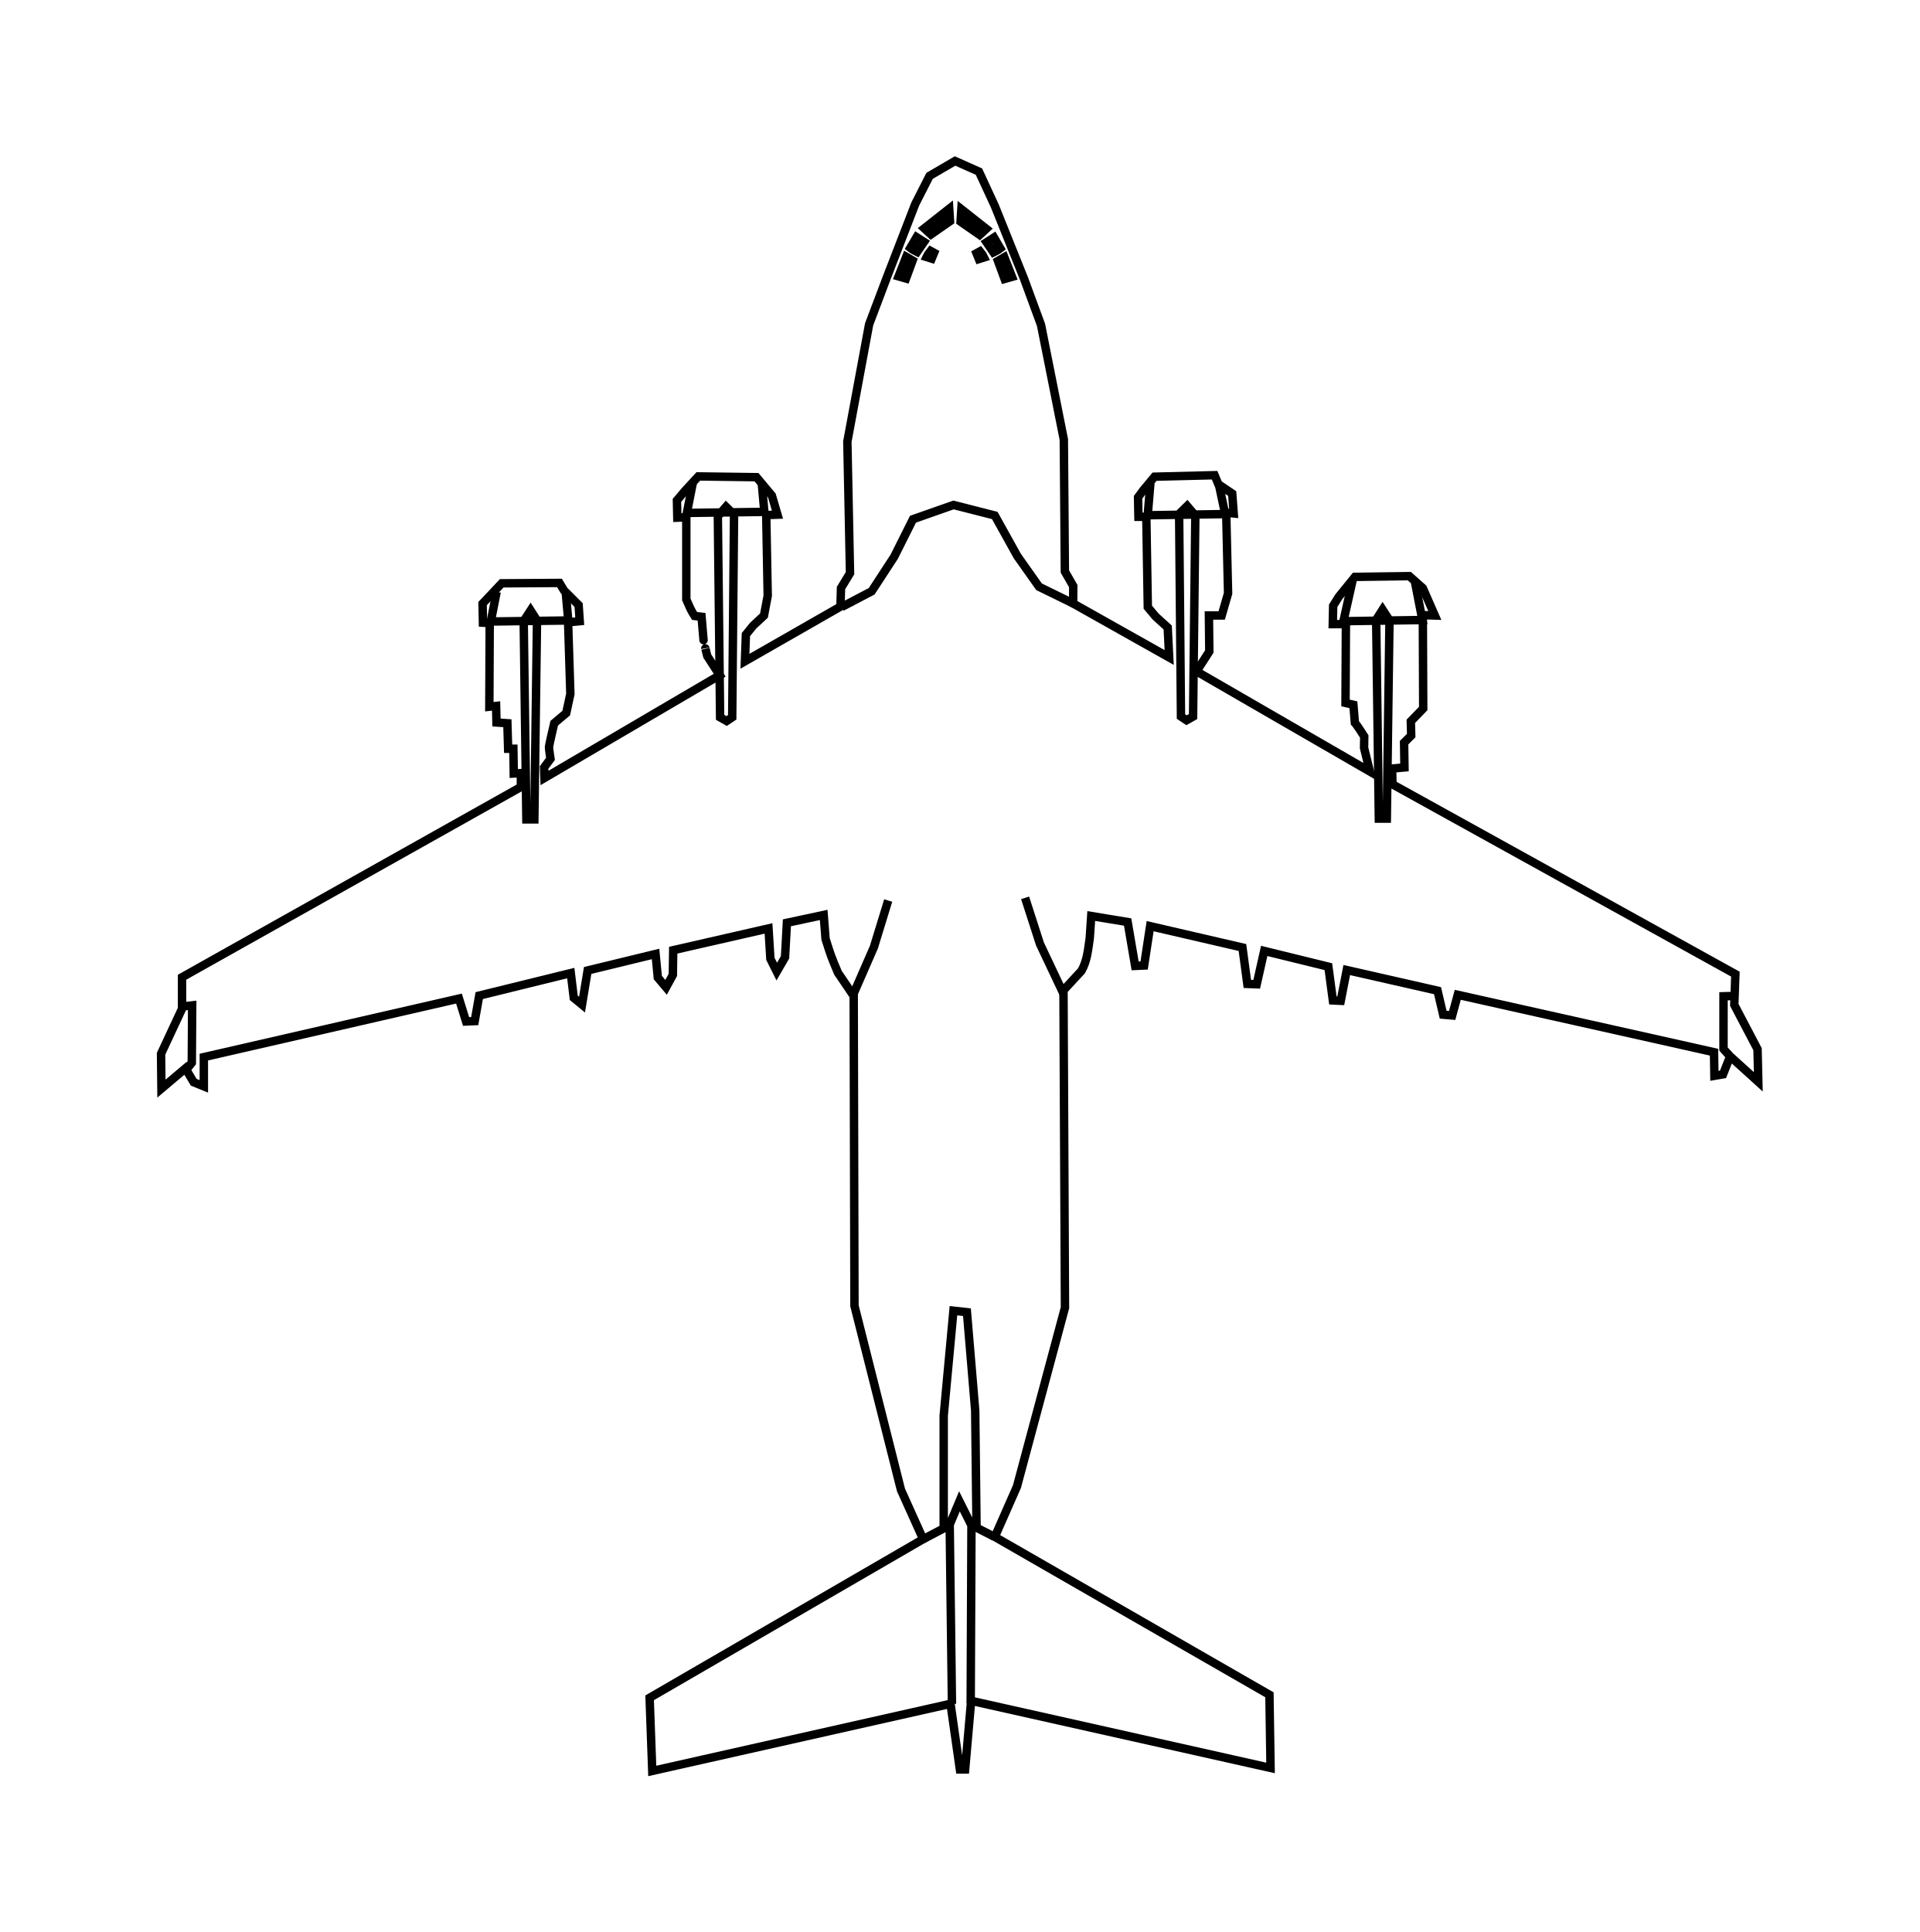
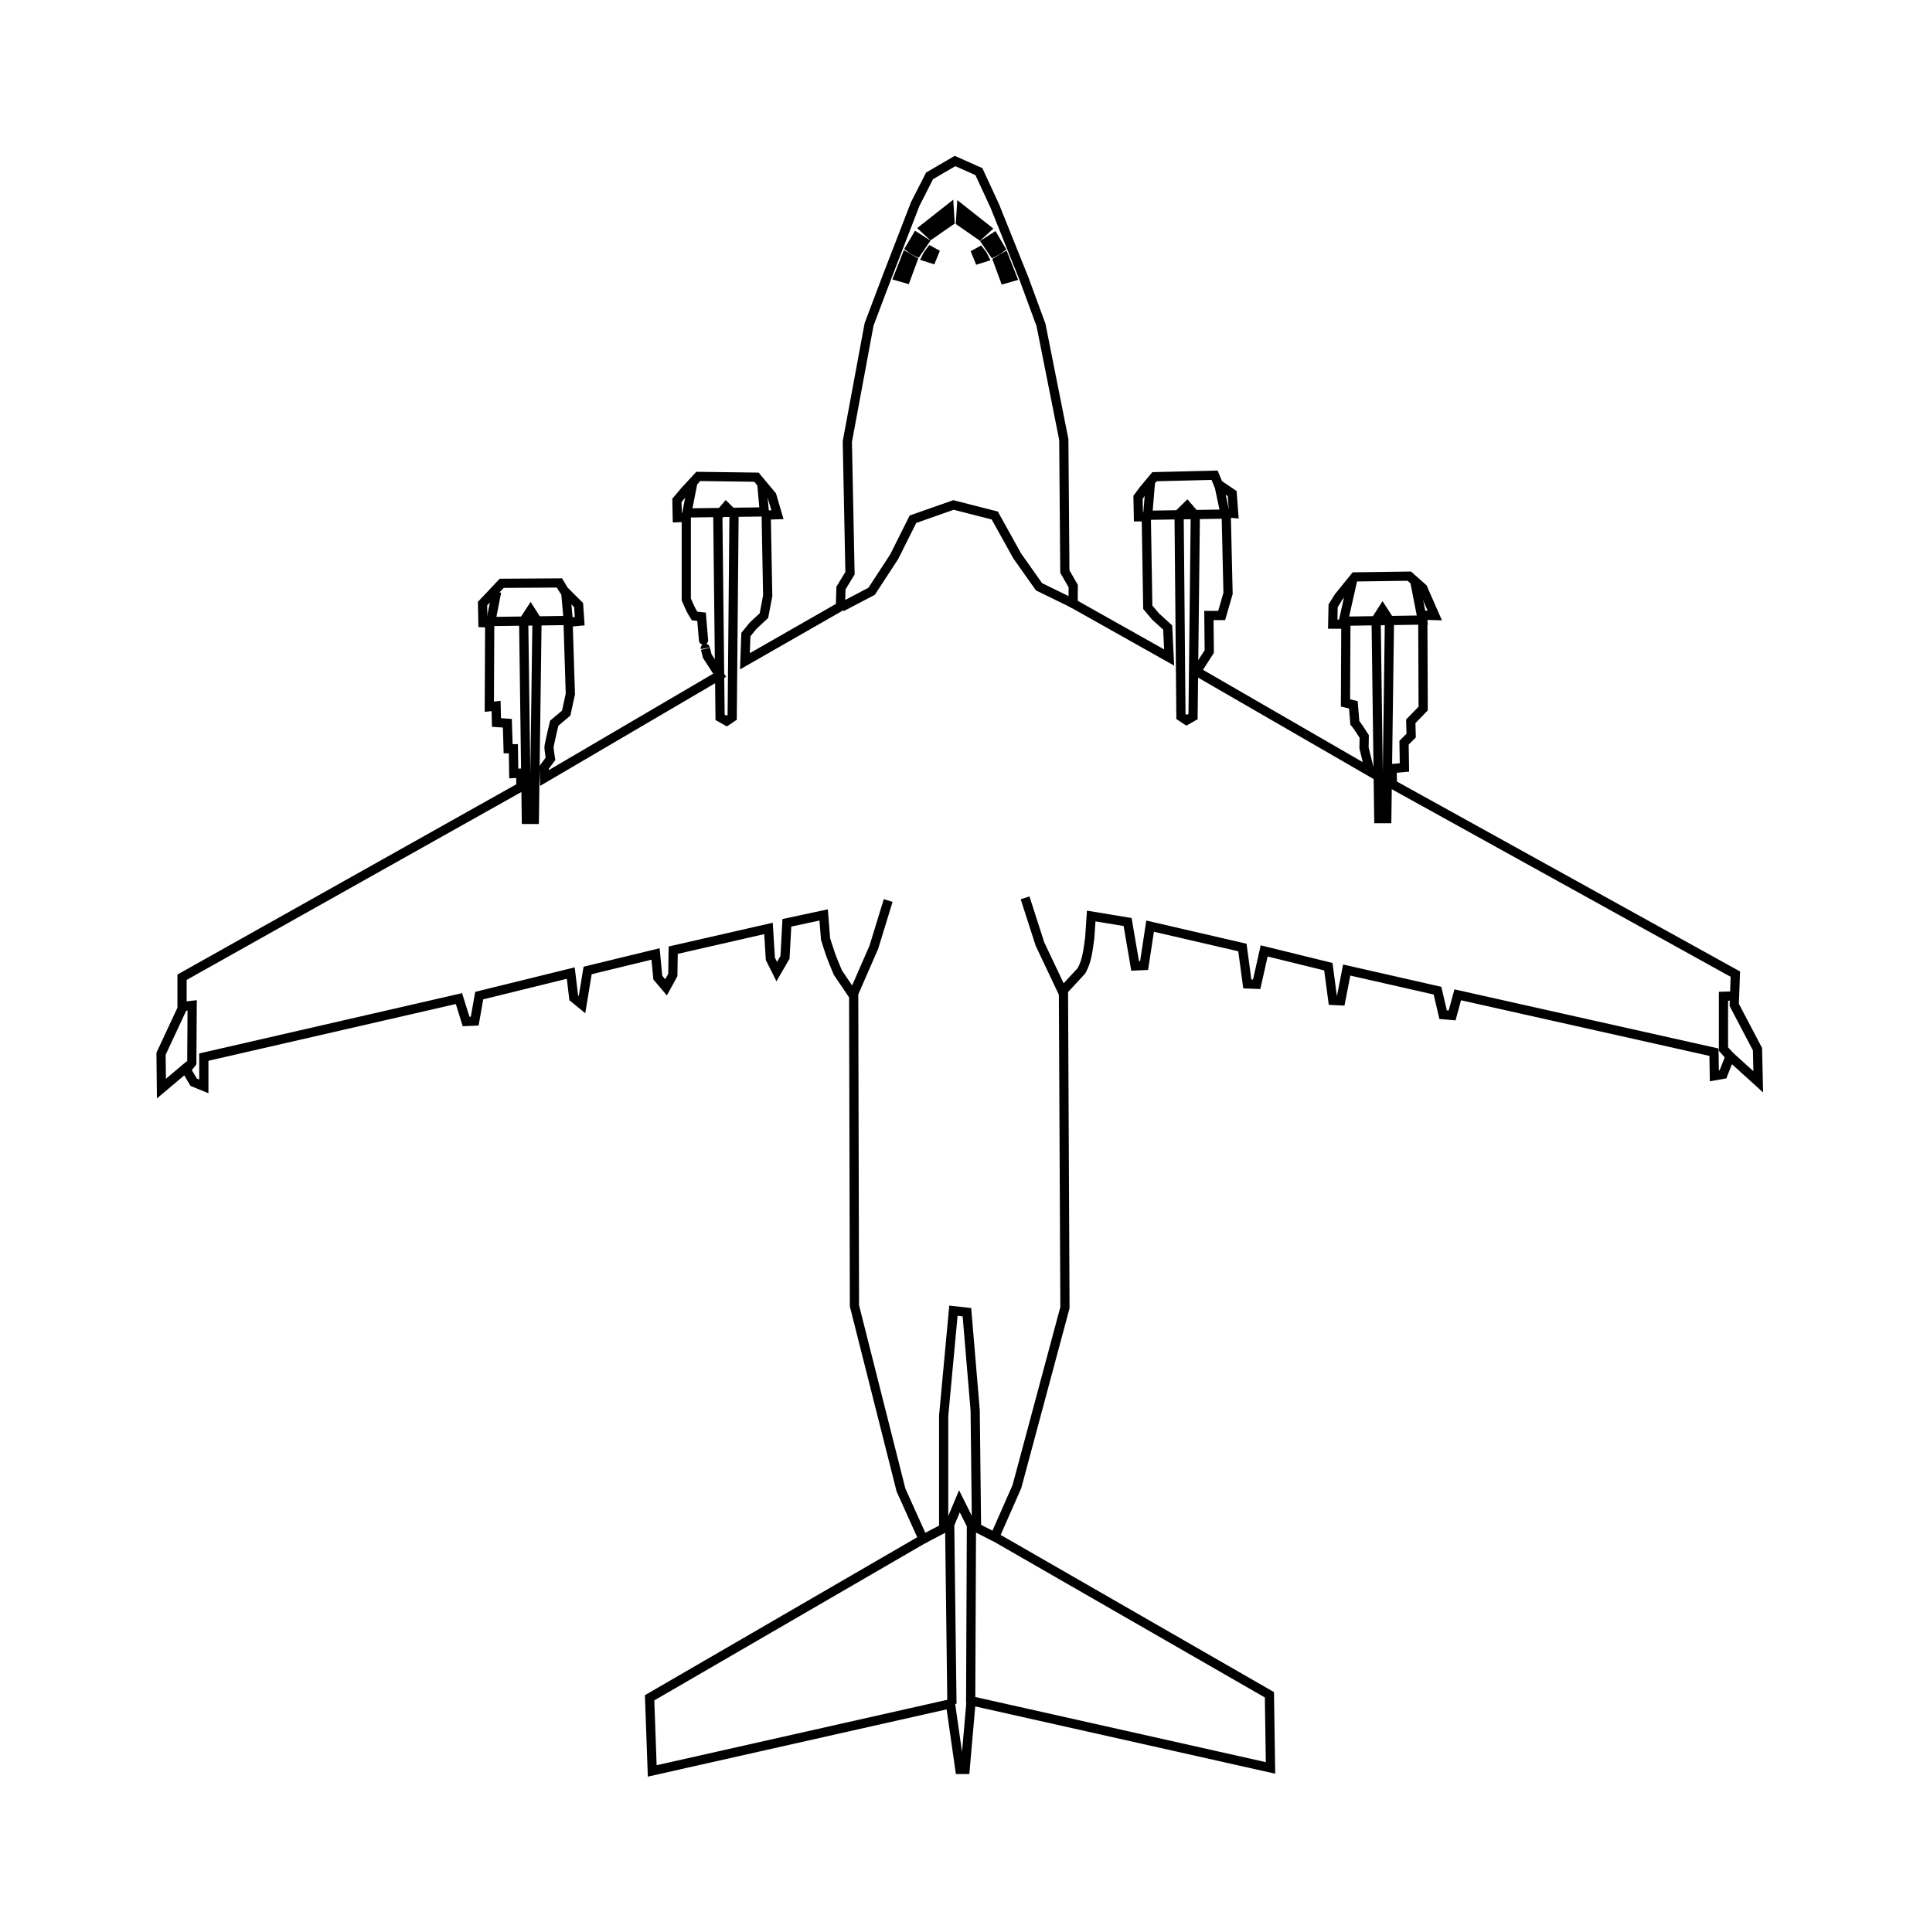
- <svg xmlns="http://www.w3.org/2000/svg" viewBox="-4.81 -4.702 60.422 60.834" version="1.1" id="svg1542">
+ <svg xmlns="http://www.w3.org/2000/svg" width="146.06" height="147.06" viewBox="-4.81 -4.702 60.422 60.834" version="1.1" id="svg1542">
  <defs id="defs1536" />
  <g id="layer2" style="display:inline">
-     <path style="fill:none;stroke:#000000;stroke-width:0.265px;stroke-linecap:butt;stroke-linejoin:miter;stroke-opacity:1" d="m 25.257,0.367 -0.802,0.468 -0.451,0.885 -0.885,2.288 -0.568,1.503 -0.685,3.692 0.084,4.143 -0.284,0.468 -0.017,0.585 -3.007,1.721 0.03,-0.84 0.226,-0.279 0.343,-0.319 0.118,-0.626 -0.047,-2.54 0.354,-0.012 -0.177,-0.602 -0.484,-0.579 -1.831,-0.024 -0.425,0.461 -0.248,0.295 0.012,0.543 0.283,-0.012 v 2.587 c 0.113,0.256 0.129,0.31 0.26,0.52 l 0.22,0.025 0.063,0.737 c 0.114,0.519 -0.004,0.003 0.117,0.5 l 0.391,0.604 -5.516,3.236 -0.012,-0.331 0.201,-0.272 c 0,0 -0.047,-0.307 -0.047,-0.366 0,-0.059 0.165,-0.756 0.165,-0.756 l 0.378,-0.319 0.13,-0.602 -0.071,-2.256 0.366,-0.035 -0.035,-0.508 -0.461,-0.461 -0.142,-0.236 -1.819,0.012 -0.366,0.39 -0.236,0.248 0.012,0.602 0.213,0.012 -0.012,2.634 0.213,-0.024 0.012,0.52 0.343,0.024 0.024,0.803 h 0.165 l 0.012,0.78 0.224,-0.012 v 0.437 L 0.921,26.069 v 0.992 l -0.661,1.417 0.012,1.098 0.756,-0.638 0.26,0.437 0.319,0.13 v -0.921 l 8.032,-1.843 0.224,0.721 0.272,-0.012 0.142,-0.803 2.882,-0.709 0.094,0.78 0.26,0.213 0.177,-1.075 2.138,-0.52 0.071,0.744 0.26,0.307 0.213,-0.39 0.012,-0.78 3,-0.685 0.059,0.957 0.201,0.402 0.26,-0.449 0.059,-1.087 1.158,-0.248 0.059,0.756 c 0.163,0.512 0.159,0.516 0.39,1.063 l 0.496,0.732 0.024,9.757 1.465,5.8 0.697,1.547 -8.611,4.996 0.083,2.303 9.39,-2.114 0.295,2.067 h 0.165 l 0.189,-2.162 9.426,2.114 -0.035,-2.303 -8.646,-4.973 0.697,-1.583 1.512,-5.634 -0.047,-9.993 0.567,-0.614 c 0.181,-0.321 0.207,-0.67 0.26,-1.028 l 0.047,-0.697 1.146,0.189 0.236,1.382 0.283,-0.012 0.189,-1.24 2.906,0.673 0.154,1.146 0.295,0.012 0.236,-1.051 2.02,0.496 0.142,1.063 0.248,0.012 0.189,-0.969 2.858,0.65 0.177,0.756 0.283,0.024 0.177,-0.65 8.067,1.807 0.012,0.744 0.272,-0.047 0.224,-0.567 0.886,0.803 -0.024,-1.028 -0.732,-1.394 0.035,-0.969 -10.796,-5.977 -0.012,-0.496 0.39,-0.035 -0.012,-0.78 0.224,-0.224 -0.012,-0.449 0.39,-0.402 -0.012,-2.941 0.378,0.012 -0.378,-0.862 -0.425,-0.378 -1.713,0.024 -0.508,0.626 -0.177,0.283 -0.012,0.579 h 0.413 l -0.012,2.48 0.248,0.059 0.047,0.567 c 0,0 0.07,0.072 0.295,0.431 l -0.006,0.36 0.183,0.744 -5.457,-3.154 0.402,-0.626 -0.012,-1.134 h 0.402 l 0.201,-0.697 -0.059,-2.54 0.236,0.024 -0.047,-0.626 -0.437,-0.295 -0.118,-0.283 -1.89,0.047 -0.354,0.425 -0.165,0.224 0.012,0.614 h 0.248 l 0.047,2.847 0.248,0.295 0.378,0.343 0.047,0.945 -3.024,-1.701 0.004,-0.547 L 28.714,13.293 28.681,9.137 27.963,5.529 27.429,4.076 26.51,1.787 26.009,0.702 Z" id="path1414" />
+     <path style="fill:none;stroke:#000000;stroke-width:0.29px;stroke-linecap:butt;stroke-linejoin:miter;stroke-opacity:1" d="m 25.257,0.367 -0.802,0.468 -0.451,0.885 -0.885,2.288 -0.568,1.503 -0.685,3.692 0.084,4.143 -0.284,0.468 -0.017,0.585 -3.007,1.721 0.03,-0.84 0.226,-0.279 0.343,-0.319 0.118,-0.626 -0.047,-2.54 0.354,-0.012 -0.177,-0.602 -0.484,-0.579 -1.831,-0.024 -0.425,0.461 -0.248,0.295 0.012,0.543 0.283,-0.012 v 2.587 c 0.113,0.256 0.129,0.31 0.26,0.52 l 0.22,0.025 0.063,0.737 c 0.114,0.519 -0.004,0.003 0.117,0.5 l 0.391,0.604 -5.516,3.236 -0.012,-0.331 0.201,-0.272 c 0,0 -0.047,-0.307 -0.047,-0.366 0,-0.059 0.165,-0.756 0.165,-0.756 l 0.378,-0.319 0.13,-0.602 -0.071,-2.256 0.366,-0.035 -0.035,-0.508 -0.461,-0.461 -0.142,-0.236 -1.819,0.012 -0.366,0.39 -0.236,0.248 0.012,0.602 0.213,0.012 -0.012,2.634 0.213,-0.024 0.012,0.52 0.343,0.024 0.024,0.803 h 0.165 l 0.012,0.78 0.224,-0.012 v 0.437 L 0.921,26.069 v 0.992 l -0.661,1.417 0.012,1.098 0.756,-0.638 0.26,0.437 0.319,0.13 v -0.921 l 8.032,-1.843 0.224,0.721 0.272,-0.012 0.142,-0.803 2.882,-0.709 0.094,0.78 0.26,0.213 0.177,-1.075 2.138,-0.52 0.071,0.744 0.26,0.307 0.213,-0.39 0.012,-0.78 3,-0.685 0.059,0.957 0.201,0.402 0.26,-0.449 0.059,-1.087 1.158,-0.248 0.059,0.756 c 0.163,0.512 0.159,0.516 0.39,1.063 l 0.496,0.732 0.024,9.757 1.465,5.8 0.697,1.547 -8.611,4.996 0.083,2.303 9.39,-2.114 0.295,2.067 h 0.165 l 0.189,-2.162 9.426,2.114 -0.035,-2.303 -8.646,-4.973 0.697,-1.583 1.512,-5.634 -0.047,-9.993 0.567,-0.614 c 0.181,-0.321 0.207,-0.67 0.26,-1.028 l 0.047,-0.697 1.146,0.189 0.236,1.382 0.283,-0.012 0.189,-1.24 2.906,0.673 0.154,1.146 0.295,0.012 0.236,-1.051 2.02,0.496 0.142,1.063 0.248,0.012 0.189,-0.969 2.858,0.65 0.177,0.756 0.283,0.024 0.177,-0.65 8.067,1.807 0.012,0.744 0.272,-0.047 0.224,-0.567 0.886,0.803 -0.024,-1.028 -0.732,-1.394 0.035,-0.969 -10.796,-5.977 -0.012,-0.496 0.39,-0.035 -0.012,-0.78 0.224,-0.224 -0.012,-0.449 0.39,-0.402 -0.012,-2.941 0.378,0.012 -0.378,-0.862 -0.425,-0.378 -1.713,0.024 -0.508,0.626 -0.177,0.283 -0.012,0.579 h 0.413 l -0.012,2.48 0.248,0.059 0.047,0.567 c 0,0 0.07,0.072 0.295,0.431 l -0.006,0.36 0.183,0.744 -5.457,-3.154 0.402,-0.626 -0.012,-1.134 h 0.402 l 0.201,-0.697 -0.059,-2.54 0.236,0.024 -0.047,-0.626 -0.437,-0.295 -0.118,-0.283 -1.89,0.047 -0.354,0.425 -0.165,0.224 0.012,0.614 h 0.248 l 0.047,2.847 0.248,0.295 0.378,0.343 0.047,0.945 -3.024,-1.701 0.004,-0.547 L 28.714,13.293 28.681,9.137 27.963,5.529 27.429,4.076 26.51,1.787 26.009,0.702 Z" id="path1414" />
  </g>
  <g id="layer3" style="display:inline">
-     <path id="path1519-4" style="display:inline;fill:none;stroke:#000000;stroke-width:0.265px;stroke-linecap:butt;stroke-linejoin:miter;stroke-opacity:1" d="m 28.665,26.576 -0.735,-1.554 -0.468,-1.453 m -5.446,3.124 0.685,-1.57 0.451,-1.47 m 1.083,20.118 0.664,-0.347 v -3.548 l 0.307,-3.307 0.425,0.047 0.26,3.095 0.042,3.69 0.563,0.288 m -1.337,5.26 -0.071,-5.646 0.307,-0.732 0.378,0.756 -0.024,5.599 M 49.729,26.66 c -0.029,0 -0.28,0.008 -0.28,0.008 v 1.662 l 0.18,0.201 M 1.028,26.978 1.24,26.954 1.228,28.762 1.087,28.939 m 20.6,-14.528 0.945,-0.496 0.709,-1.087 0.591,-1.181 1.276,-0.449 1.299,0.331 0.709,1.276 0.685,0.969 1.11,0.543 m 4.543,-3.803 0.207,0.971 -2.439,0.037 0.084,-1.006 m 8.332,3.122 0.231,1.183 -2.486,0.037 0.284,-1.266 m 0.949,0.902 0.217,0.334 -0.084,6.247 h -0.251 l -0.084,-6.264 z m -6.152,-3.263 0.257,0.299 -0.071,6.331 -0.206,0.116 -0.175,-0.117 -0.058,-6.381 z m -15.566,-0.717 -0.184,0.935 2.439,-0.033 -0.084,-0.935 m -8.344,3.452 -0.184,0.935 2.439,-0.033 -0.084,-0.935 m -1.102,0.618 -0.217,0.334 0.084,6.247 h 0.251 l 0.084,-6.264 z m 6.152,-3.263 -0.257,0.299 0.071,6.331 0.206,0.116 0.175,-0.117 0.058,-6.381 z m 8.002,-8.677 -0.526,-0.451 m 0.518,1.086 0.084,0.109 0.042,0.084 -0.159,0.05 -0.075,-0.184 z m 0.2,-0.71 -0.209,0.192 -0.601,-0.418 0.025,-0.393 z m 0.443,0.618 c -0.05,0.042 -0.217,0.125 -0.217,0.125 L 26.248,2.927 26.482,2.776 Z m 0.367,0.894 -0.234,0.067 -0.209,-0.568 0.2,-0.117 z M 24.48,2.564 25.006,2.113 m -0.518,1.086 -0.084,0.109 -0.042,0.084 0.159,0.05 0.075,-0.184 z m -0.2,-0.71 0.209,0.192 0.601,-0.418 -0.025,-0.393 z m -0.443,0.618 c 0.05,0.042 0.217,0.125 0.217,0.125 L 24.28,2.915 24.046,2.765 Z M 23.478,4.001 23.712,4.068 23.921,3.5 23.72,3.383 Z" />
+     <path id="path1519-4" style="display:inline;fill:none;stroke:#000000;stroke-width:0.29px;stroke-linecap:butt;stroke-linejoin:miter;stroke-opacity:1" d="m 28.665,26.576 -0.735,-1.554 -0.468,-1.453 m -5.446,3.124 0.685,-1.57 0.451,-1.47 m 1.083,20.118 0.664,-0.347 v -3.548 l 0.307,-3.307 0.425,0.047 0.26,3.095 0.042,3.69 0.563,0.288 m -1.337,5.26 -0.071,-5.646 0.307,-0.732 0.378,0.756 -0.024,5.599 M 49.729,26.66 c -0.029,0 -0.28,0.008 -0.28,0.008 v 1.662 l 0.18,0.201 M 1.028,26.978 1.24,26.954 1.228,28.762 1.087,28.939 m 20.6,-14.528 0.945,-0.496 0.709,-1.087 0.591,-1.181 1.276,-0.449 1.299,0.331 0.709,1.276 0.685,0.969 1.11,0.543 m 4.543,-3.803 0.207,0.971 -2.439,0.037 0.084,-1.006 m 8.332,3.122 0.231,1.183 -2.486,0.037 0.284,-1.266 m 0.949,0.902 0.217,0.334 -0.084,6.247 h -0.251 l -0.084,-6.264 z m -6.152,-3.263 0.257,0.299 -0.071,6.331 -0.206,0.116 -0.175,-0.117 -0.058,-6.381 z m -15.566,-0.717 -0.184,0.935 2.439,-0.033 -0.084,-0.935 m -8.344,3.452 -0.184,0.935 2.439,-0.033 -0.084,-0.935 m -1.102,0.618 -0.217,0.334 0.084,6.247 h 0.251 l 0.084,-6.264 z m 6.152,-3.263 -0.257,0.299 0.071,6.331 0.206,0.116 0.175,-0.117 0.058,-6.381 z m 8.002,-8.677 -0.526,-0.451 m 0.518,1.086 0.084,0.109 0.042,0.084 -0.159,0.05 -0.075,-0.184 z m 0.2,-0.71 -0.209,0.192 -0.601,-0.418 0.025,-0.393 z m 0.443,0.618 c -0.05,0.042 -0.217,0.125 -0.217,0.125 L 26.248,2.927 26.482,2.776 Z m 0.367,0.894 -0.234,0.067 -0.209,-0.568 0.2,-0.117 z M 24.48,2.564 25.006,2.113 m -0.518,1.086 -0.084,0.109 -0.042,0.084 0.159,0.05 0.075,-0.184 z m -0.2,-0.71 0.209,0.192 0.601,-0.418 -0.025,-0.393 z m -0.443,0.618 c 0.05,0.042 0.217,0.125 0.217,0.125 L 24.28,2.915 24.046,2.765 Z M 23.478,4.001 23.712,4.068 23.921,3.5 23.72,3.383 Z" />
  </g>
</svg>
